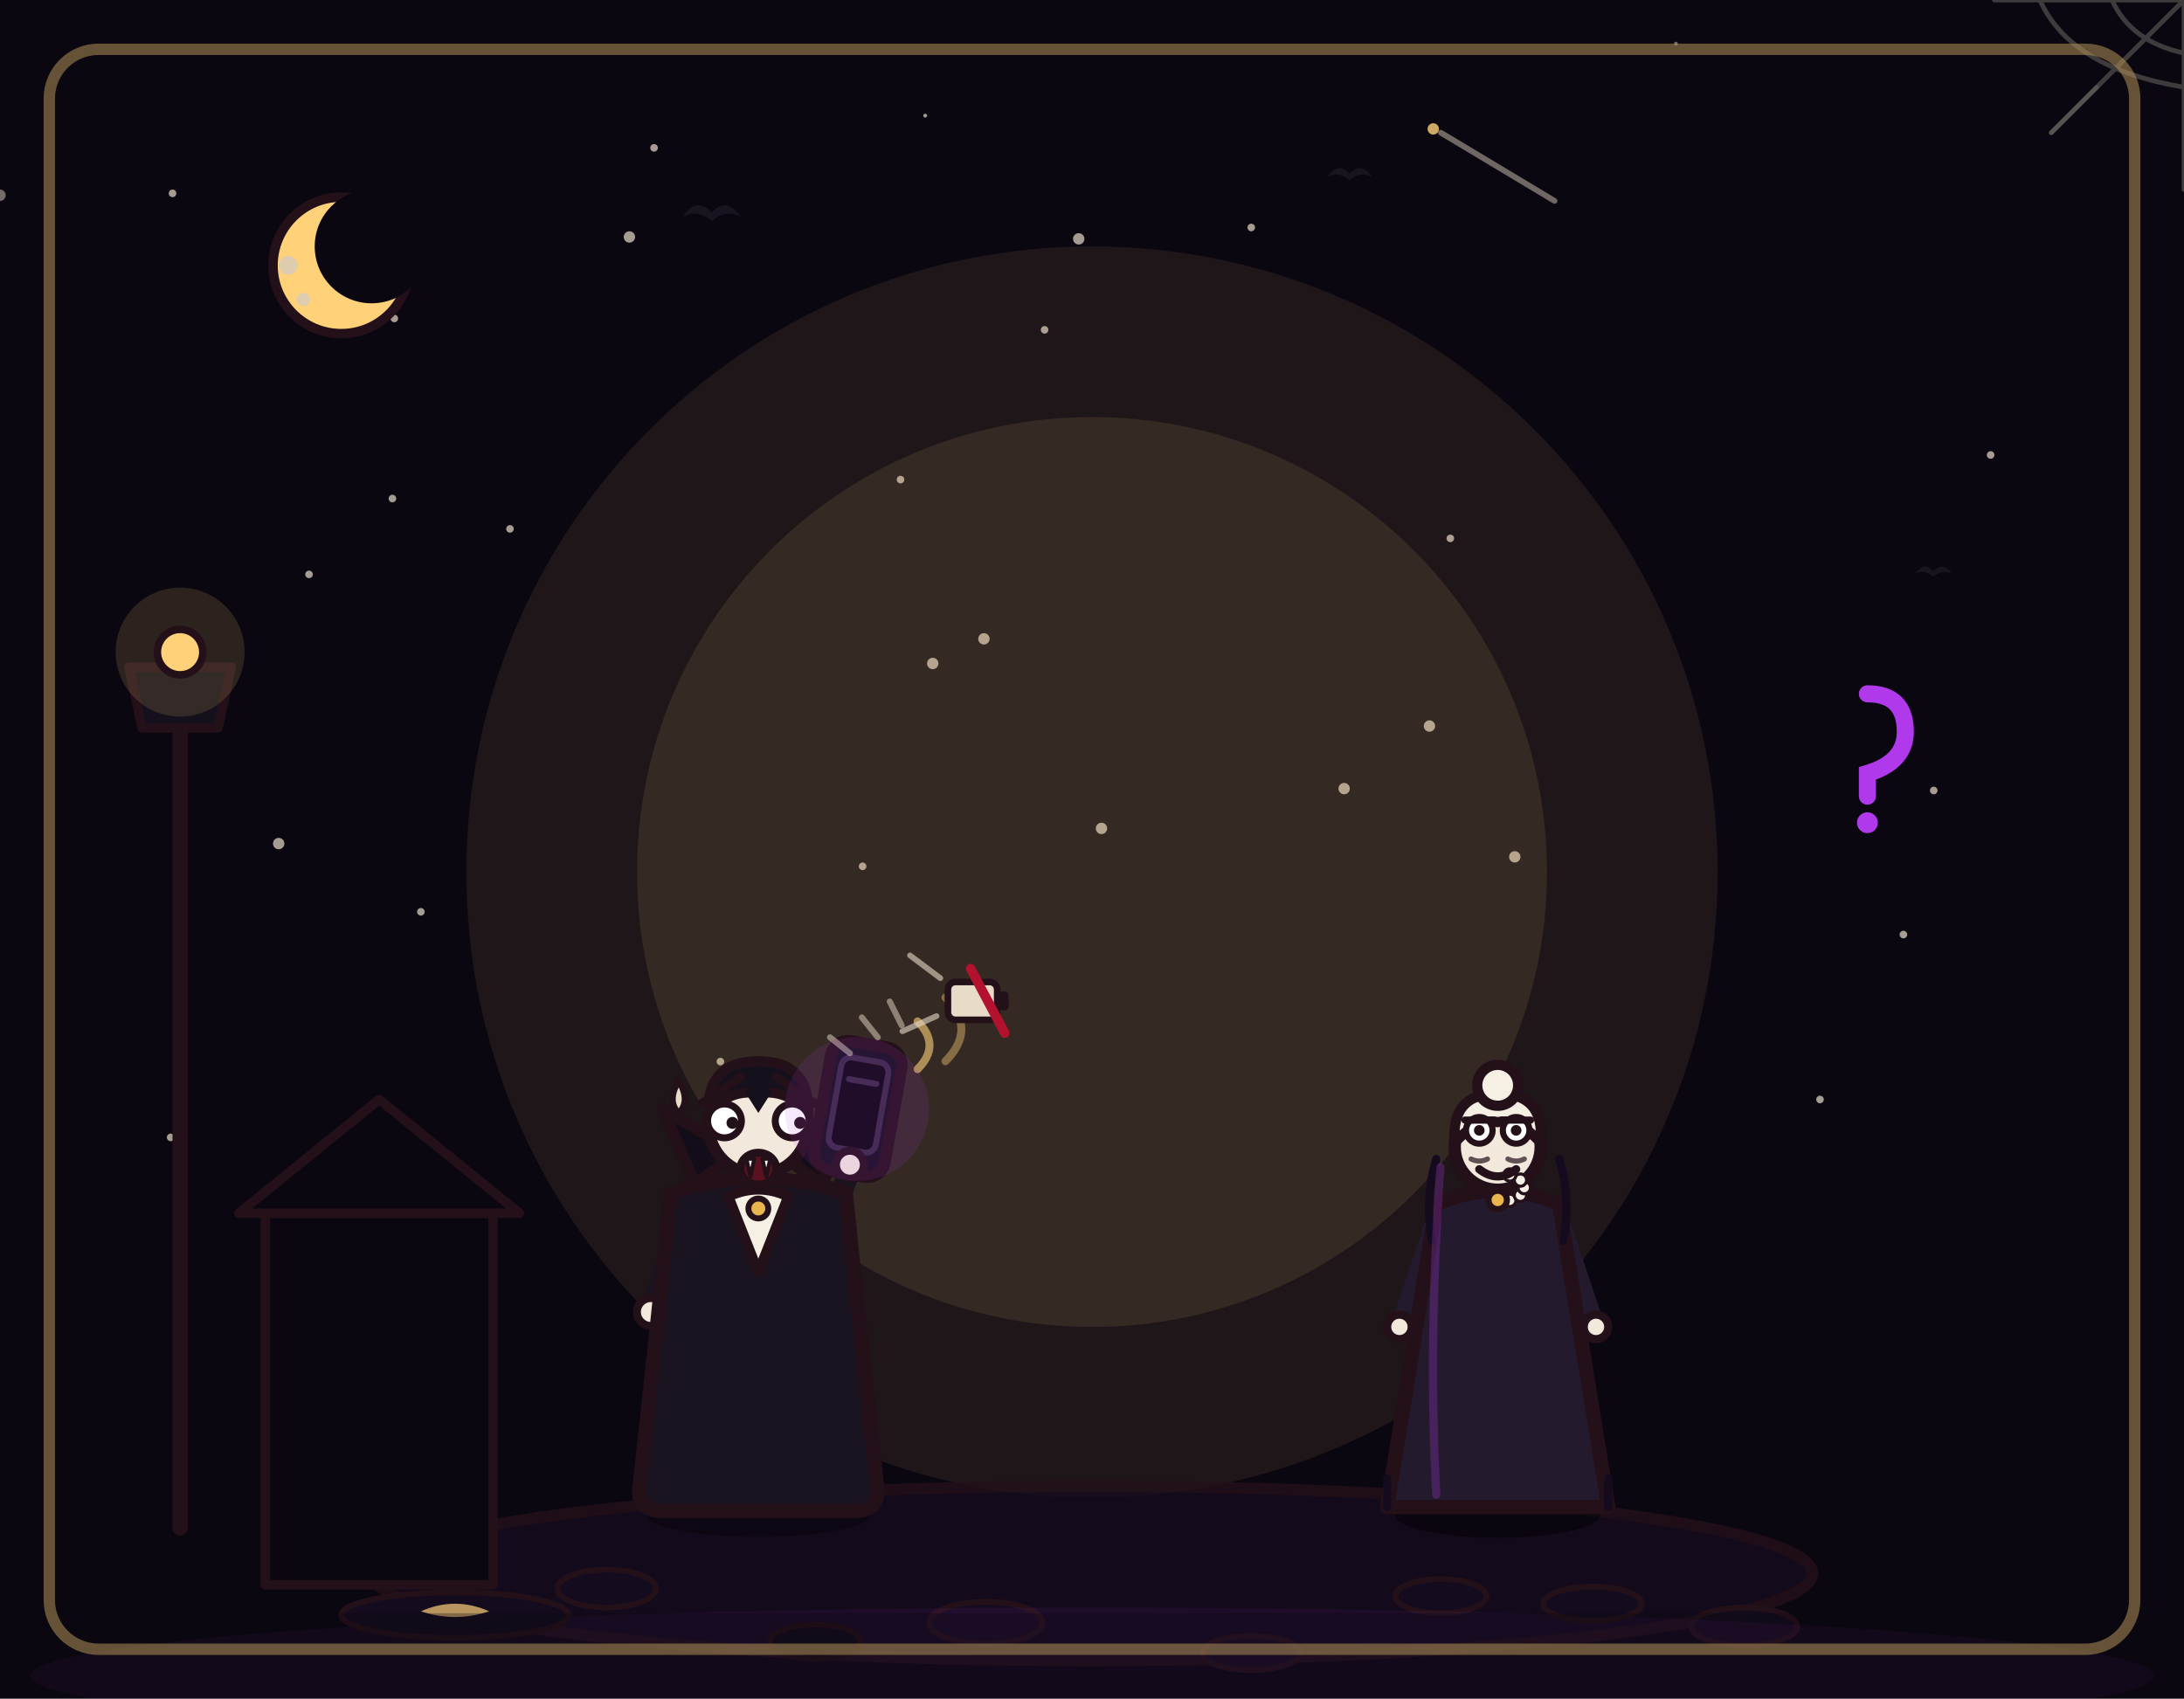
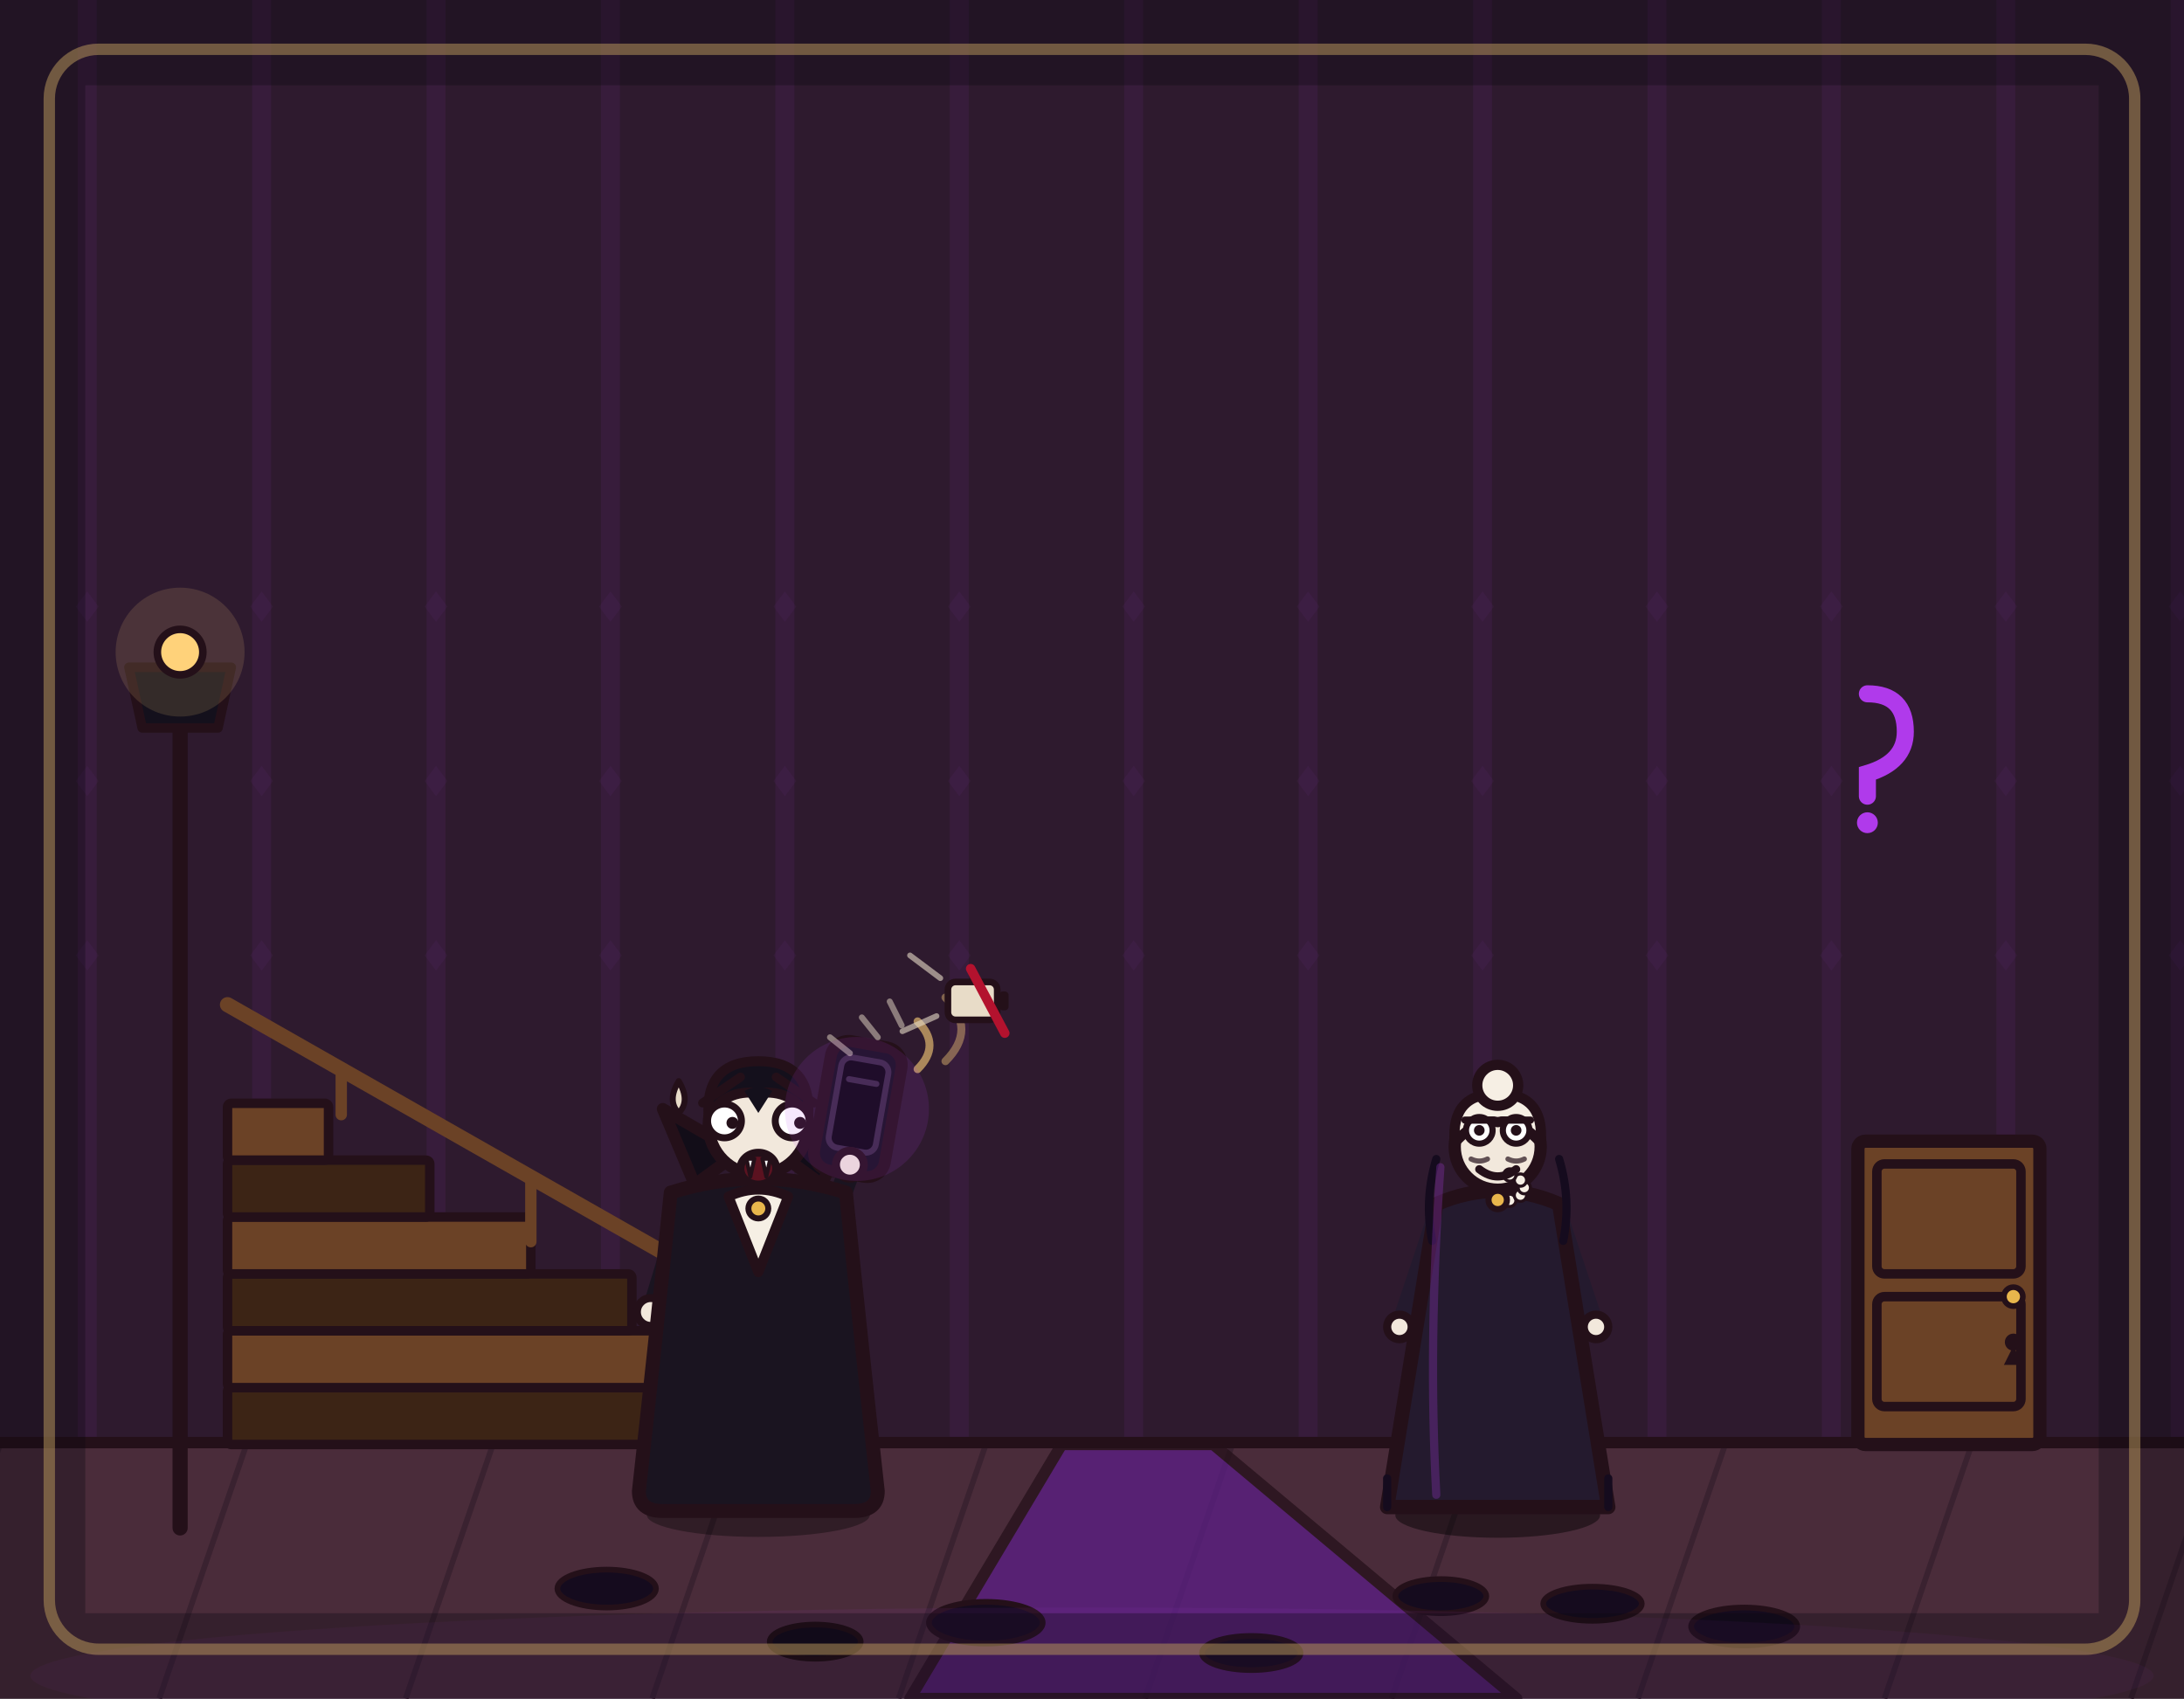
<svg xmlns="http://www.w3.org/2000/svg" viewBox="0 0 1152 896" width="1152" height="896">
-   <rect x="0" y="0" width="1152" height="896" fill="#0b0710" />
-   <g fill="#e8dcc8" opacity=".7">
-     <circle cx="0" cy="103" r="3" />
-     <circle cx="147" cy="445" r="3" />
-     <circle cx="488" cy="61" r="1" />
-     <circle cx="475" cy="253" r="2" />
-     <circle cx="551" cy="174" r="2" />
-     <circle cx="884" cy="23" r="1" />
-     <circle cx="519" cy="337" r="3" />
-     <circle cx="208" cy="168" r="2" />
-     <circle cx="709" cy="416" r="3" />
-     <circle cx="1020" cy="417" r="2" />
-     <circle cx="222" cy="481" r="2" />
-     <circle cx="492" cy="350" r="3" />
-     <circle cx="799" cy="452" r="3" />
-     <circle cx="332" cy="125" r="3" />
-     <circle cx="581" cy="437" r="3" />
-     <circle cx="754" cy="383" r="3" />
-     <circle cx="523" cy="520" r="3" />
-     <circle cx="345" cy="78" r="2" />
-     <circle cx="269" cy="279" r="2" />
-     <circle cx="91" cy="102" r="2" />
-     <circle cx="163" cy="303" r="2" />
-     <circle cx="1004" cy="493" r="2" />
-     <circle cx="455" cy="457" r="2" />
-     <circle cx="765" cy="284" r="2" />
-     <circle cx="569" cy="126" r="3" />
-     <circle cx="207" cy="263" r="2" />
-     <circle cx="660" cy="120" r="2" />
-     <circle cx="1050" cy="240" r="2" />
-     <circle cx="380" cy="560" r="2" />
-     <circle cx="90" cy="600" r="2" />
-     <circle cx="960" cy="580" r="2" />
+   <rect x="0" y="0" width="1152" height="896" fill="#2e1a2e" />
+   <path d="M46 0V762M138 0V762M230 0V762M322 0V762M414 0V762M506 0V762M598 0V762M690 0V762M782 0V762M874 0V762M966 0V762M1058 0V762M1150 0V762" stroke="#b03aeb" stroke-width="10" opacity=".07" fill="none" />
+   <path d="M46 312 L52 320 L46 328 L40 320 Z M138 312 L144 320 L138 328 L132 320 Z M230 312 L236 320 L230 328 L224 320 Z M322 312 L328 320 L322 328 L316 320 Z M414 312 L420 320 L414 328 L408 320 Z M506 312 L512 320 L506 328 L500 320 Z M598 312 L604 320 L598 328 L592 320 Z M690 312 L696 320 L690 328 L684 320 Z M782 312 L788 320 L782 328 L776 320 Z M874 312 L880 320 L874 328 L868 320 Z M966 312 L972 320 L966 328 L960 320 Z M1058 312 L1064 320 L1058 328 L1052 320 Z M1150 312 L1156 320 L1150 328 L1144 320 Z M46 404 L52 412 L46 420 L40 412 Z M138 404 L144 412 L138 420 L132 412 Z M230 404 L236 412 L230 420 L224 412 Z M322 404 L328 412 L322 420 L316 412 Z M414 404 L420 412 L414 420 L408 412 Z M506 404 L512 412 L506 420 L500 412 Z M598 404 L604 412 L598 420 L592 412 Z M690 404 L696 412 L690 420 L684 412 Z M782 404 L788 412 L782 420 L776 412 Z M874 404 L880 412 L874 420 L868 412 Z M966 404 L972 412 L966 420 L960 412 Z M1058 404 L1064 412 L1058 420 L1052 412 Z M1150 404 L1156 412 L1150 420 L1144 412 Z M46 496 L52 504 L46 512 L40 504 Z M138 496 L144 504 L138 512 L132 504 Z M230 496 L236 504 L230 512 L224 504 Z M322 496 L328 504 L322 512 L316 504 Z M414 496 L420 504 L414 512 L408 504 Z M506 496 L512 504 L506 512 L500 504 Z M598 496 L604 504 L598 512 L592 504 Z M690 496 L696 504 L690 512 L684 504 Z M782 496 L788 504 L782 512 L776 504 Z M874 496 L880 504 L874 512 L868 504 Z M966 496 L972 504 L966 512 L960 504 Z M1058 496 L1064 504 L1058 512 L1052 504 Z M1150 496 L1156 504 L1150 512 L1144 504 Z " fill="#b03aeb" opacity=".05" />
+   <rect x="0" y="760" width="1152" height="136" fill="#4a2c3a" />
+   <path d="M0 762 L-46 896M130 762 L84 896M260 762 L214 896M390 762 L344 896M520 762 L474 896M650 762 L604 896M780 762 L734 896M910 762 L864 896M1040 762 L994 896M1170 762 L1124 896" stroke="#3a2230" stroke-width="3" fill="none" />
+   <line x1="0" y1="761" x2="1152" y2="761" stroke="#241019" stroke-width="6" stroke-linecap="round" />
+   <path d="M480 896 L560 762 L640 762 L800 896 Z" fill="#5b1e86" stroke="#241019" stroke-width="6" stroke-linejoin="round" opacity="0.75" />
+   <rect x="120" y="732" width="320" height="30" rx="2" fill="#3c2415" stroke="#241019" stroke-width="5" stroke-linejoin="round" />
+   <rect x="120" y="702" width="266.7" height="30" rx="2" fill="#6b4226" stroke="#241019" stroke-width="5" stroke-linejoin="round" />
+   <rect x="120" y="672" width="213.3" height="30" rx="2" fill="#3c2415" stroke="#241019" stroke-width="5" stroke-linejoin="round" />
+   <rect x="120" y="642" width="160" height="30" rx="2" fill="#6b4226" stroke="#241019" stroke-width="5" stroke-linejoin="round" />
+   <rect x="120" y="612" width="106.7" height="30" rx="2" fill="#3c2415" stroke="#241019" stroke-width="5" stroke-linejoin="round" />
+   <rect x="120" y="582" width="53.3" height="30" rx="2" fill="#6b4226" stroke="#241019" stroke-width="5" stroke-linejoin="round" />
+   <path d="M120 530 L440 712" stroke="#6b4226" stroke-width="8" stroke-linecap="round" fill="none" />
+   <path d="M180 564 L180 588M280 621 L280 655M380 678 L380 723" stroke="#6b4226" stroke-width="6" stroke-linecap="round" fill="none" />
+   <g>
+     <rect x="980" y="602" width="96" height="160" rx="4" fill="#6b4226" stroke="#241019" stroke-width="7" stroke-linejoin="round" />
+     <rect x="990" y="614" width="76" height="58" rx="4" fill="none" stroke="#241019" stroke-width="5" stroke-linejoin="round" />
+     <rect x="990" y="684" width="76" height="58" rx="4" fill="none" stroke="#241019" stroke-width="5" stroke-linejoin="round" />
+     <circle cx="1062" cy="684" r="5" fill="#e8b64c" stroke="#241019" stroke-width="3" />
+     <circle cx="1062" cy="708" r="4.5" fill="#241019" />
+     <path d="M1062 710 L1057 720 L1067 720 Z" fill="#241019" />
  </g>
-   <circle cx="180" cy="140" r="36" fill="#ffd27a" stroke="#241019" stroke-width="5" />
-   <circle cx="196" cy="130" r="30" fill="#0b0710" />
-   <circle cx="152" cy="140" r="5" fill="#d9cbb2" opacity=".9" />
-   <circle cx="160" cy="158" r="3.5" fill="#d9cbb2" opacity=".9" />
-   <circle cx="576" cy="460" r="330" fill="#ffd27a" opacity=".08" />
-   <circle cx="576" cy="460" r="240" fill="#ffd27a" opacity=".1" />
-   <ellipse cx="576" cy="830" rx="380" ry="46" fill="#150b1e" stroke="#241019" stroke-width="6" stroke-linejoin="round" opacity=".8" />
  <g transform="translate(400 795) scale(1.05)">
    <ellipse cx="0" cy="4" rx="56" ry="11" fill="#000000" opacity=".35" />
    <path d="M-12 -62 L-16 -6" fill="none" stroke="#241a2e" stroke-width="15" stroke-linecap="round" />
    <path d="M12 -62 L16 -6" fill="none" stroke="#241a2e" stroke-width="15" stroke-linecap="round" />
    <ellipse cx="-18" cy="-4" rx="15" ry="7" fill="#14101c" stroke="#241019" stroke-width="4" stroke-linejoin="round" />
    <ellipse cx="18" cy="-4" rx="15" ry="7" fill="#14101c" stroke="#241019" stroke-width="4" stroke-linejoin="round" />
    <path d="M-38 -148 L-52 -102" fill="none" stroke="#1a1420" stroke-width="11" stroke-linecap="round" />
    <circle cx="-54" cy="-98" r="7" fill="#f2e8dc" stroke="#241019" stroke-width="4" stroke-linejoin="round" />
    <path d="M38 -148 L52 -186" fill="none" stroke="#1a1420" stroke-width="11" stroke-linecap="round" />
    <path d="M-44 -158 Q-52 -80 -60 -8 Q-60 2 -48 2 L48 2 Q60 2 60 -8 Q52 -80 44 -158 Q0 -172 -44 -158 Z" fill="#1a1420" stroke="#241019" stroke-width="7" stroke-linejoin="round" />
    <path d="M-32 -162 L-48 -200 L-10 -178 Z" fill="#120d18" stroke="#241019" stroke-width="6" stroke-linejoin="round" />
    <path d="M32 -162 L48 -200 L10 -178 Z" fill="#120d18" stroke="#241019" stroke-width="6" stroke-linejoin="round" />
    <path d="M-15 -156 L0 -118 L15 -156 Q0 -163 -15 -156 Z" fill="#f6efe4" stroke="#241019" stroke-width="5" stroke-linejoin="round" />
    <circle cx="0" cy="-150" r="5" fill="#e8b64c" stroke="#241019" stroke-width="3" />
    <circle cx="0" cy="-192" r="25" fill="#f2e8dc" stroke="#241019" stroke-width="6" stroke-linejoin="round" />
    <path d="M-25 -196 Q-27 -224 0 -224 Q27 -224 25 -196 Q17 -210 0 -208 Q-17 -210 -25 -196 Z" fill="#14101c" stroke="#241019" stroke-width="5" stroke-linejoin="round" />
    <path d="M-7 -209 L0 -198 L7 -209 Q0 -213 -7 -209 Z" fill="#14101c" />
    <path d="M-28 -203 L-9 -216" fill="none" stroke="#241019" stroke-width="4.5" stroke-linecap="round" />
    <path d="M9 -216 L28 -203" fill="none" stroke="#241019" stroke-width="4.5" stroke-linecap="round" />
    <circle cx="-17" cy="-194" r="8.5" fill="#ffffff" stroke="#241019" stroke-width="3.5" stroke-linejoin="round" />
    <circle cx="17" cy="-194" r="8.5" fill="#ffffff" stroke="#241019" stroke-width="3.5" stroke-linejoin="round" />
    <circle cx="-13" cy="-193" r="3" fill="#241019" />
    <circle cx="21" cy="-193" r="3" fill="#241019" />
    <ellipse cx="0" cy="-170" rx="9" ry="8" fill="#5b1220" stroke="#241019" stroke-width="4" stroke-linejoin="round" />
    <path d="M-6 -175 L-2 -175 L-4 -166 Z" fill="#ffffff" stroke="#241019" stroke-width="2" stroke-linejoin="round" />
    <path d="M2 -175 L6 -175 L4 -166 Z" fill="#ffffff" stroke="#241019" stroke-width="2" stroke-linejoin="round" />
    <path d="M-40 -214 Q-34 -204 -40 -198 Q-46 -204 -40 -214 Z" fill="#e8dcc8" stroke="#241019" stroke-width="3" stroke-linejoin="round" />
    <path d="M44 -224 Q50 -214 44 -208 Q38 -214 44 -224 Z" fill="#e8dcc8" stroke="#241019" stroke-width="3" stroke-linejoin="round" />
    <g transform="translate(50 -200) rotate(10)">
      <rect x="-18" y="-33" width="36" height="66" rx="9" fill="#14101c" stroke="#241019" stroke-width="6" stroke-linejoin="round" />
      <rect x="-12" y="-25" width="24" height="46" rx="5" fill="#0b0710" stroke="#3a2a44" stroke-width="3" />
      <line x1="-7" y1="-14" x2="7" y2="-14" stroke="#3a2a44" stroke-width="3" stroke-linecap="round" />
      <circle cx="0" cy="26" r="3.5" fill="#3a2a44" stroke="#241019" stroke-width="2" />
    </g>
    <circle cx="46" cy="-172" r="7" fill="#f2e8dc" stroke="#241019" stroke-width="4" stroke-linejoin="round" />
    <path d="M80 -244 Q92 -232 80 -220" fill="none" stroke="#ffd27a" stroke-width="4" stroke-linecap="round" opacity=".6" />
    <path d="M94 -256 Q110 -240 94 -224" fill="none" stroke="#ffd27a" stroke-width="4" stroke-linecap="round" opacity=".4" />
    <g stroke="#e8dcc8" stroke-width="3" opacity=".5" fill="none" stroke-linecap="round">
      <path d="M60 -236 L52 -246" />
      <path d="M72 -242 L66 -254" />
      <path d="M46 -228 L36 -236" />
    </g>
  </g>
  <g transform="translate(790 795) scale(1.08)">
    <ellipse cx="0" cy="4" rx="50" ry="11" fill="#000000" opacity=".45" />
    <path d="M-30 -140 L-46 -92" fill="none" stroke="#241a2e" stroke-width="10" stroke-linecap="round" />
    <circle cx="-48" cy="-88" r="6" fill="#f2e8dc" stroke="#241019" stroke-width="4" stroke-linejoin="round" />
    <path d="M30 -140 L46 -92" fill="none" stroke="#241a2e" stroke-width="10" stroke-linecap="round" />
    <circle cx="48" cy="-88" r="6" fill="#f2e8dc" stroke="#241019" stroke-width="4" stroke-linejoin="round" />
    <path d="M-30 -148 L-54 0 L54 0 L30 -148 Q0 -161 -30 -148 Z" fill="#241a2e" stroke="#241019" stroke-width="7" stroke-linejoin="round" />
    <path d="M-54 0 L-54 -14 M54 0 L54 -14" stroke="#150b1e" stroke-width="4" stroke-linecap="round" />
    <circle cx="0" cy="-176" r="21" fill="#f2e8dc" stroke="#241019" stroke-width="6" stroke-linejoin="round" />
    <path d="M-21 -178 Q-23 -202 0 -202 Q23 -202 21 -178 Q10 -190 0 -188 Q-10 -190 -21 -178 Z" fill="#f6efe4" stroke="#241019" stroke-width="5" stroke-linejoin="round" />
    <circle cx="0" cy="-206" r="10" fill="#f6efe4" stroke="#241019" stroke-width="5" />
    <circle cx="5.9" cy="-149.8" r="3" fill="#f6efe4" stroke="#241019" stroke-width="1.5" stroke-linejoin="round" />
    <circle cx="11.1" cy="-152.3" r="3" fill="#f6efe4" stroke="#241019" stroke-width="1.5" stroke-linejoin="round" />
    <circle cx="13" cy="-156" r="3" fill="#f6efe4" stroke="#241019" stroke-width="1.5" stroke-linejoin="round" />
    <circle cx="11.1" cy="-159.7" r="3" fill="#f6efe4" stroke="#241019" stroke-width="1.5" stroke-linejoin="round" />
    <circle cx="5.9" cy="-162.2" r="3" fill="#f6efe4" stroke="#241019" stroke-width="1.5" stroke-linejoin="round" />
    <circle cx="-9" cy="-184" r="6.5" fill="#ffffff" stroke="#241019" stroke-width="3" stroke-linejoin="round" />
    <circle cx="9" cy="-184" r="6.5" fill="#ffffff" stroke="#241019" stroke-width="3" stroke-linejoin="round" />
    <circle cx="-9" cy="-184" r="2.6" fill="#241019" />
    <circle cx="9" cy="-184" r="2.6" fill="#241019" />
    <path d="M-16 -189 L-2 -189" fill="none" stroke="#241019" stroke-width="3.5" stroke-linecap="round" />
    <path d="M2 -189 L16 -189" fill="none" stroke="#241019" stroke-width="3.5" stroke-linecap="round" />
    <path d="M-9 -165 Q0 -158 9 -165" fill="none" stroke="#241019" stroke-width="4" stroke-linecap="round" />
    <path d="M-30 -170 Q-36 -150 -32 -130" fill="none" stroke="#150b1e" stroke-width="4" stroke-linecap="round" />
    <path d="M-28 -166 Q-34 -80 -30 -6" fill="none" stroke="#b03aeb" stroke-width="4" opacity=".25" stroke-linecap="round" />
    <path d="M30 -170 Q36 -150 32 -130" fill="none" stroke="#150b1e" stroke-width="4" stroke-linecap="round" />
    <circle cx="0" cy="-150" r="4.5" fill="#e8b64c" stroke="#241019" stroke-width="3" />
    <path d="M-13 -170 Q-9 -168 -5 -170 M5 -170 Q9 -168 13 -170" fill="none" stroke="#241019" stroke-width="2.5" stroke-linecap="round" opacity=".7" />
  </g>
-   <g fill="#1a1420">
-     <path transform="translate(360 110) scale(1.1)" d="M0 4 Q7 -6 14 2 Q21 -6 28 4 Q21 0 14 6 Q7 0 0 4 Z" />
-     <path transform="translate(700 90) scale(.85)" d="M0 4 Q7 -6 14 2 Q21 -6 28 4 Q21 0 14 6 Q7 0 0 4 Z" />
-     <path transform="translate(1010 300) scale(.7)" d="M0 4 Q7 -6 14 2 Q21 -6 28 4 Q21 0 14 6 Q7 0 0 4 Z" />
-   </g>
-   <g stroke="#e8dcc8" stroke-width="2.5" opacity=".35" fill="none" stroke-linecap="round">
-     <path d="M1152 0 L1052 0 M1152 0 L1152 100 M1152 0 L1082 70" />
-     <path d="M1076 0 Q1092 36 1152 46" />
-     <path d="M1114 0 Q1124 22 1152 28" />
-   </g>
  <g>
    <line x1="95" y1="380" x2="95" y2="806" stroke="#241019" stroke-width="8" stroke-linecap="round" />
    <path d="M75 384 L115 384 L122 352 L68 352 Z" fill="#14101c" stroke="#241019" stroke-width="5" stroke-linejoin="round" />
    <circle cx="95" cy="344" r="34" fill="#ffd27a" opacity=".14" />
    <circle cx="95" cy="344" r="12" fill="#ffd27a" stroke="#241019" stroke-width="4" />
  </g>
  <circle cx="452" cy="585" r="38" fill="#b03aeb" opacity=".12" />
  <g fill="#150b1e" stroke="#241019" stroke-width="3">
    <ellipse cx="320" cy="838" rx="26" ry="10" />
    <ellipse cx="520" cy="856" rx="30" ry="11" />
    <ellipse cx="760" cy="842" rx="24" ry="9" />
    <ellipse cx="920" cy="858" rx="28" ry="10" />
    <ellipse cx="660" cy="872" rx="26" ry="9" />
  </g>
  <ellipse cx="576" cy="884" rx="560" ry="36" fill="#b03aeb" opacity=".07" />
  <g transform="translate(516 528)">
    <rect x="-16" y="-10" width="26" height="20" rx="4" fill="#e8dcc8" stroke="#241019" stroke-width="3.5" />
    <rect x="11" y="-5" width="5" height="10" rx="2" fill="#241019" />
    <line x1="-4" y1="-17" x2="14" y2="17" stroke="#b3122e" stroke-width="5" stroke-linecap="round" />
    <path d="M-20 -12 L-36 -24 M-22 8 L-40 16" stroke="#e8dcc8" stroke-width="3" opacity=".6" fill="none" stroke-linecap="round" />
  </g>
-   <g fill="#0b0710" stroke="#241019" stroke-width="5" stroke-linejoin="round">
-     <rect x="140" y="640" width="120" height="196" />
-     <path d="M126 640 L200 580 L274 640 Z" />
-   </g>
-   <ellipse cx="240" cy="852" rx="60" ry="12" fill="#150b1e" stroke="#241019" stroke-width="3" />
-   <path d="M222 850 Q240 842 258 850 Q240 856 222 850 Z" fill="#ffd27a" opacity=".7" />
  <ellipse cx="430" cy="866" rx="24" ry="9" fill="#150b1e" stroke="#241019" stroke-width="3" />
  <ellipse cx="840" cy="846" rx="26" ry="9" fill="#150b1e" stroke="#241019" stroke-width="3" />
-   <line x1="760" y1="70" x2="820" y2="106" stroke="#e8dcc8" stroke-width="3" opacity=".45" stroke-linecap="round" />
-   <circle cx="756" cy="68" r="3" fill="#ffd27a" opacity=".8" />
  <g transform="translate(985 400)">
    <path d="M0 -34 Q20 -34 20 -14 Q20 2 0 8 L0 20" fill="none" stroke="#b03aeb" stroke-width="9" stroke-linecap="round" />
    <circle cx="0" cy="34" r="5.5" fill="#b03aeb" />
  </g>
  <rect x="26" y="26" width="1100" height="844" rx="26" fill="none" stroke="#ffd27a" stroke-width="6" opacity=".55" />
  <rect x="0" y="0" width="1152" height="896" fill="none" stroke="#0b0710" stroke-width="90" opacity=".32" />
</svg>
